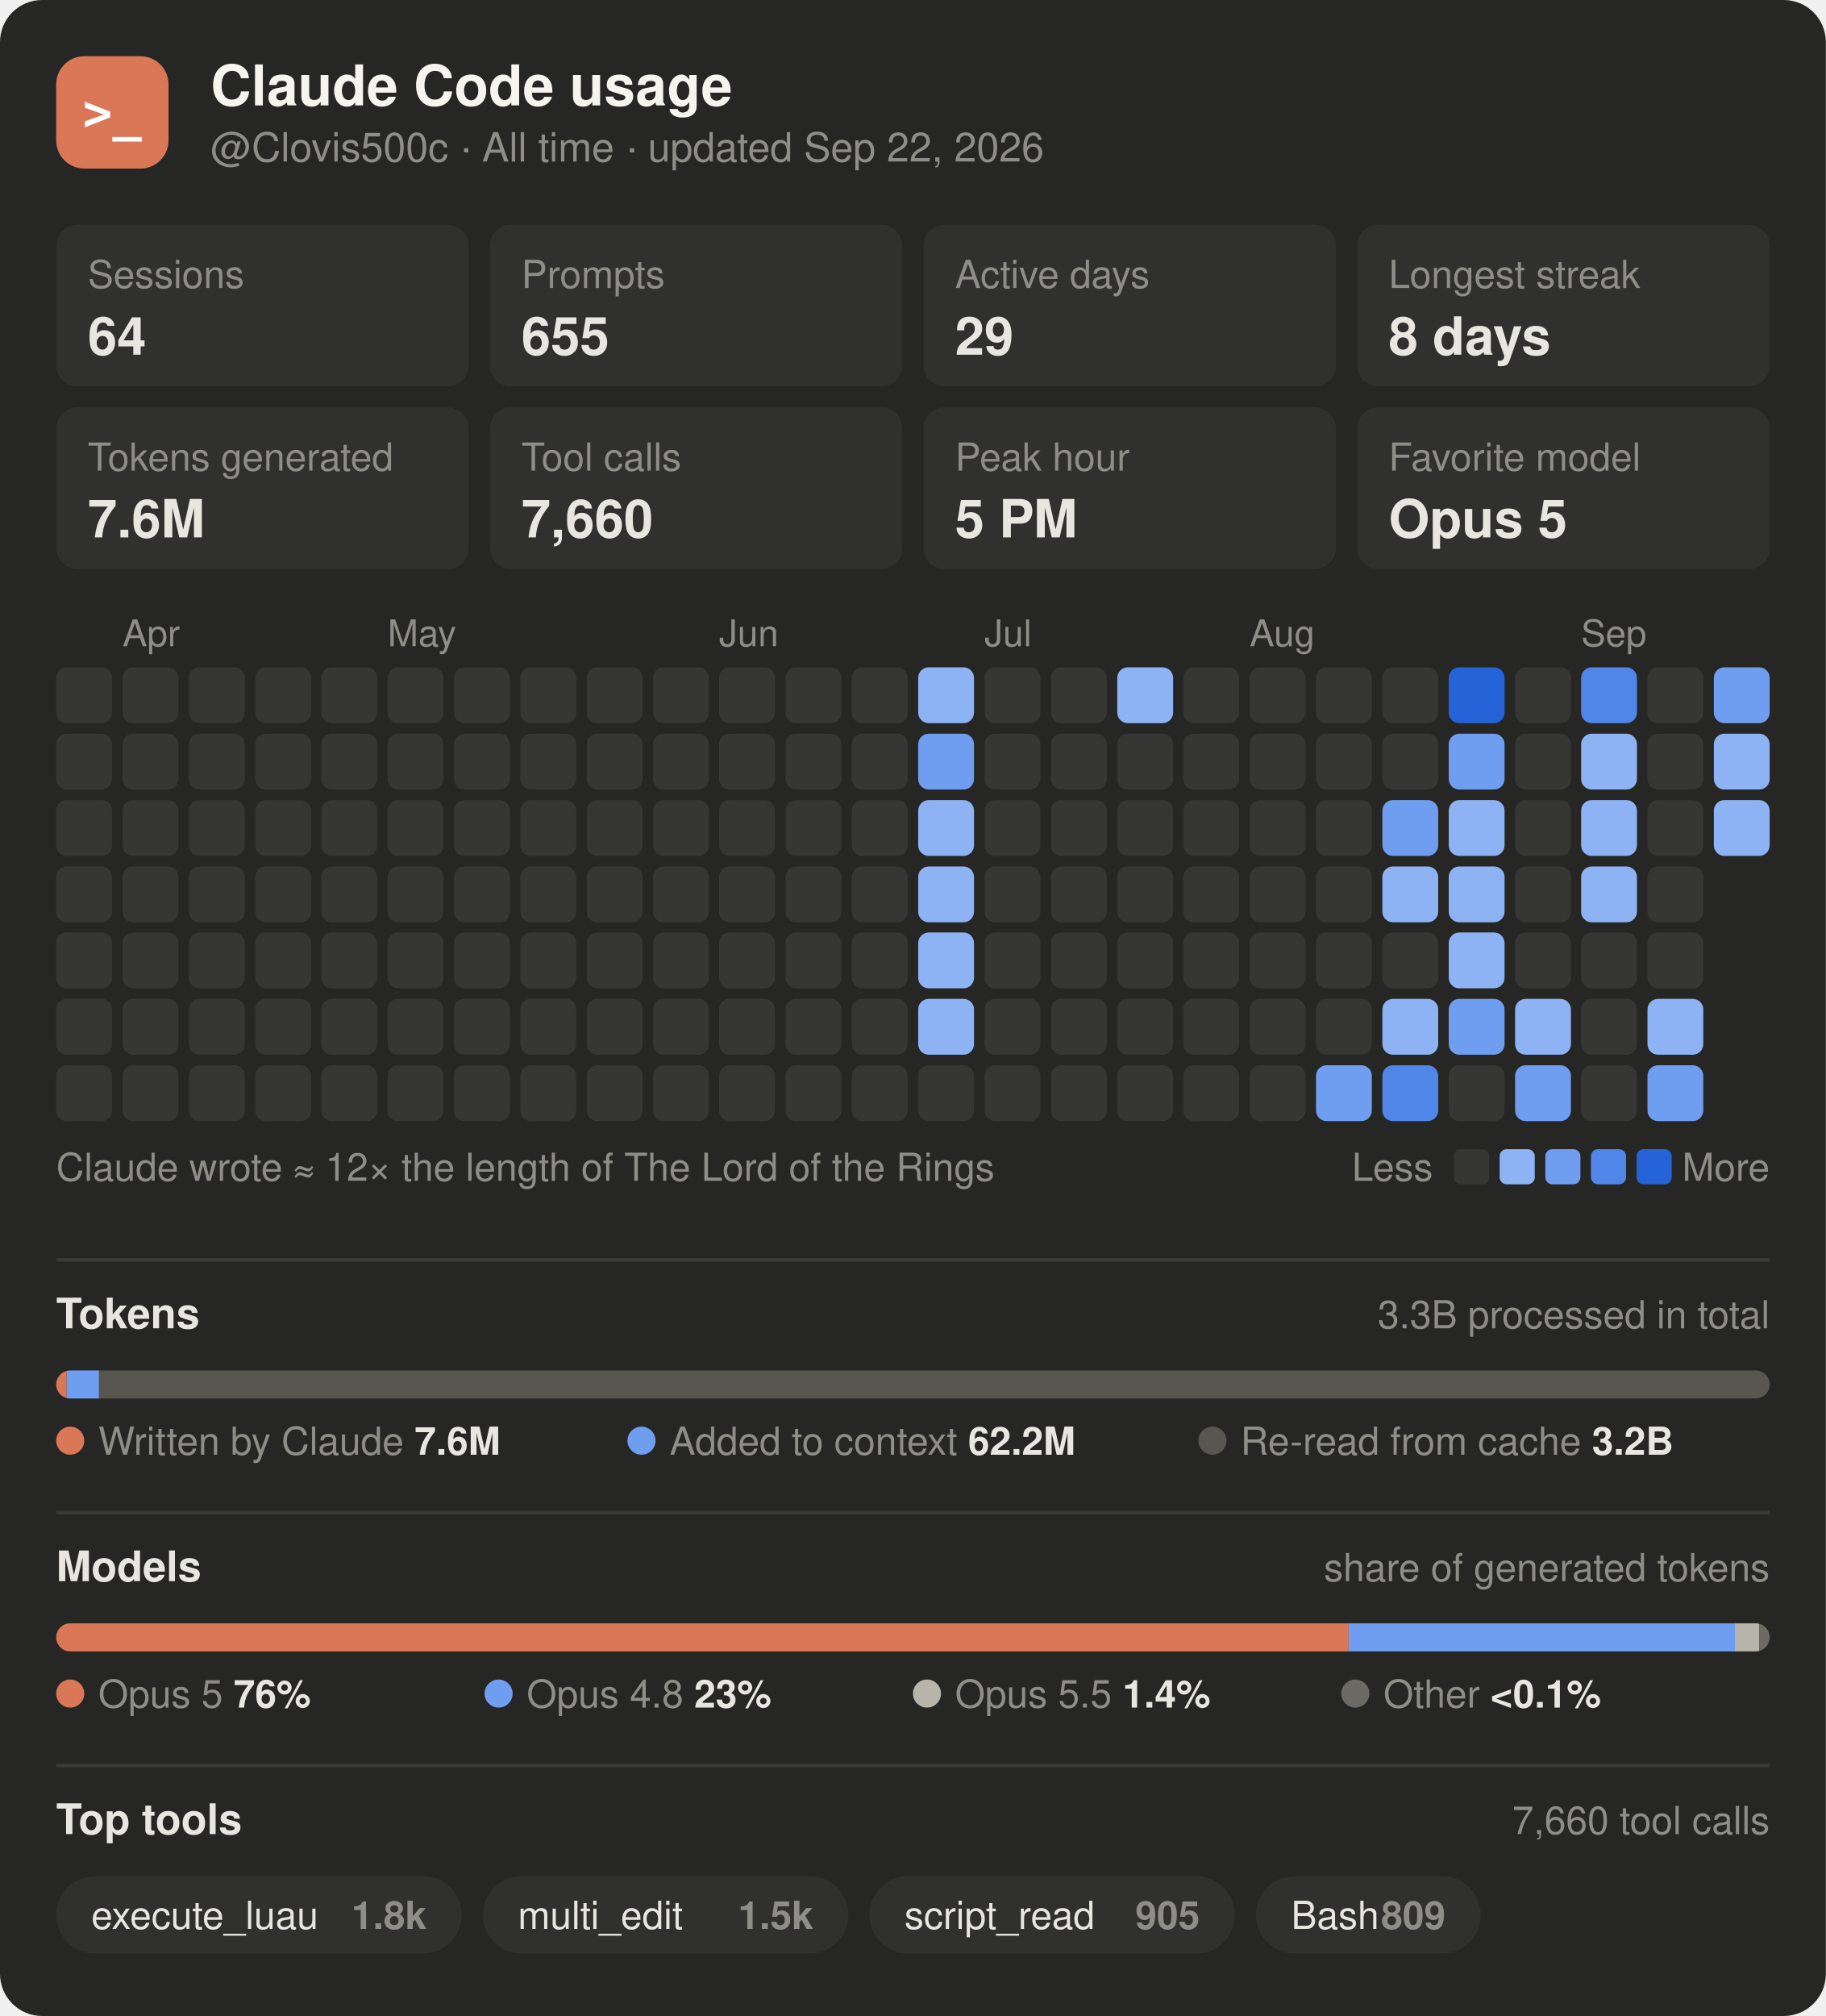
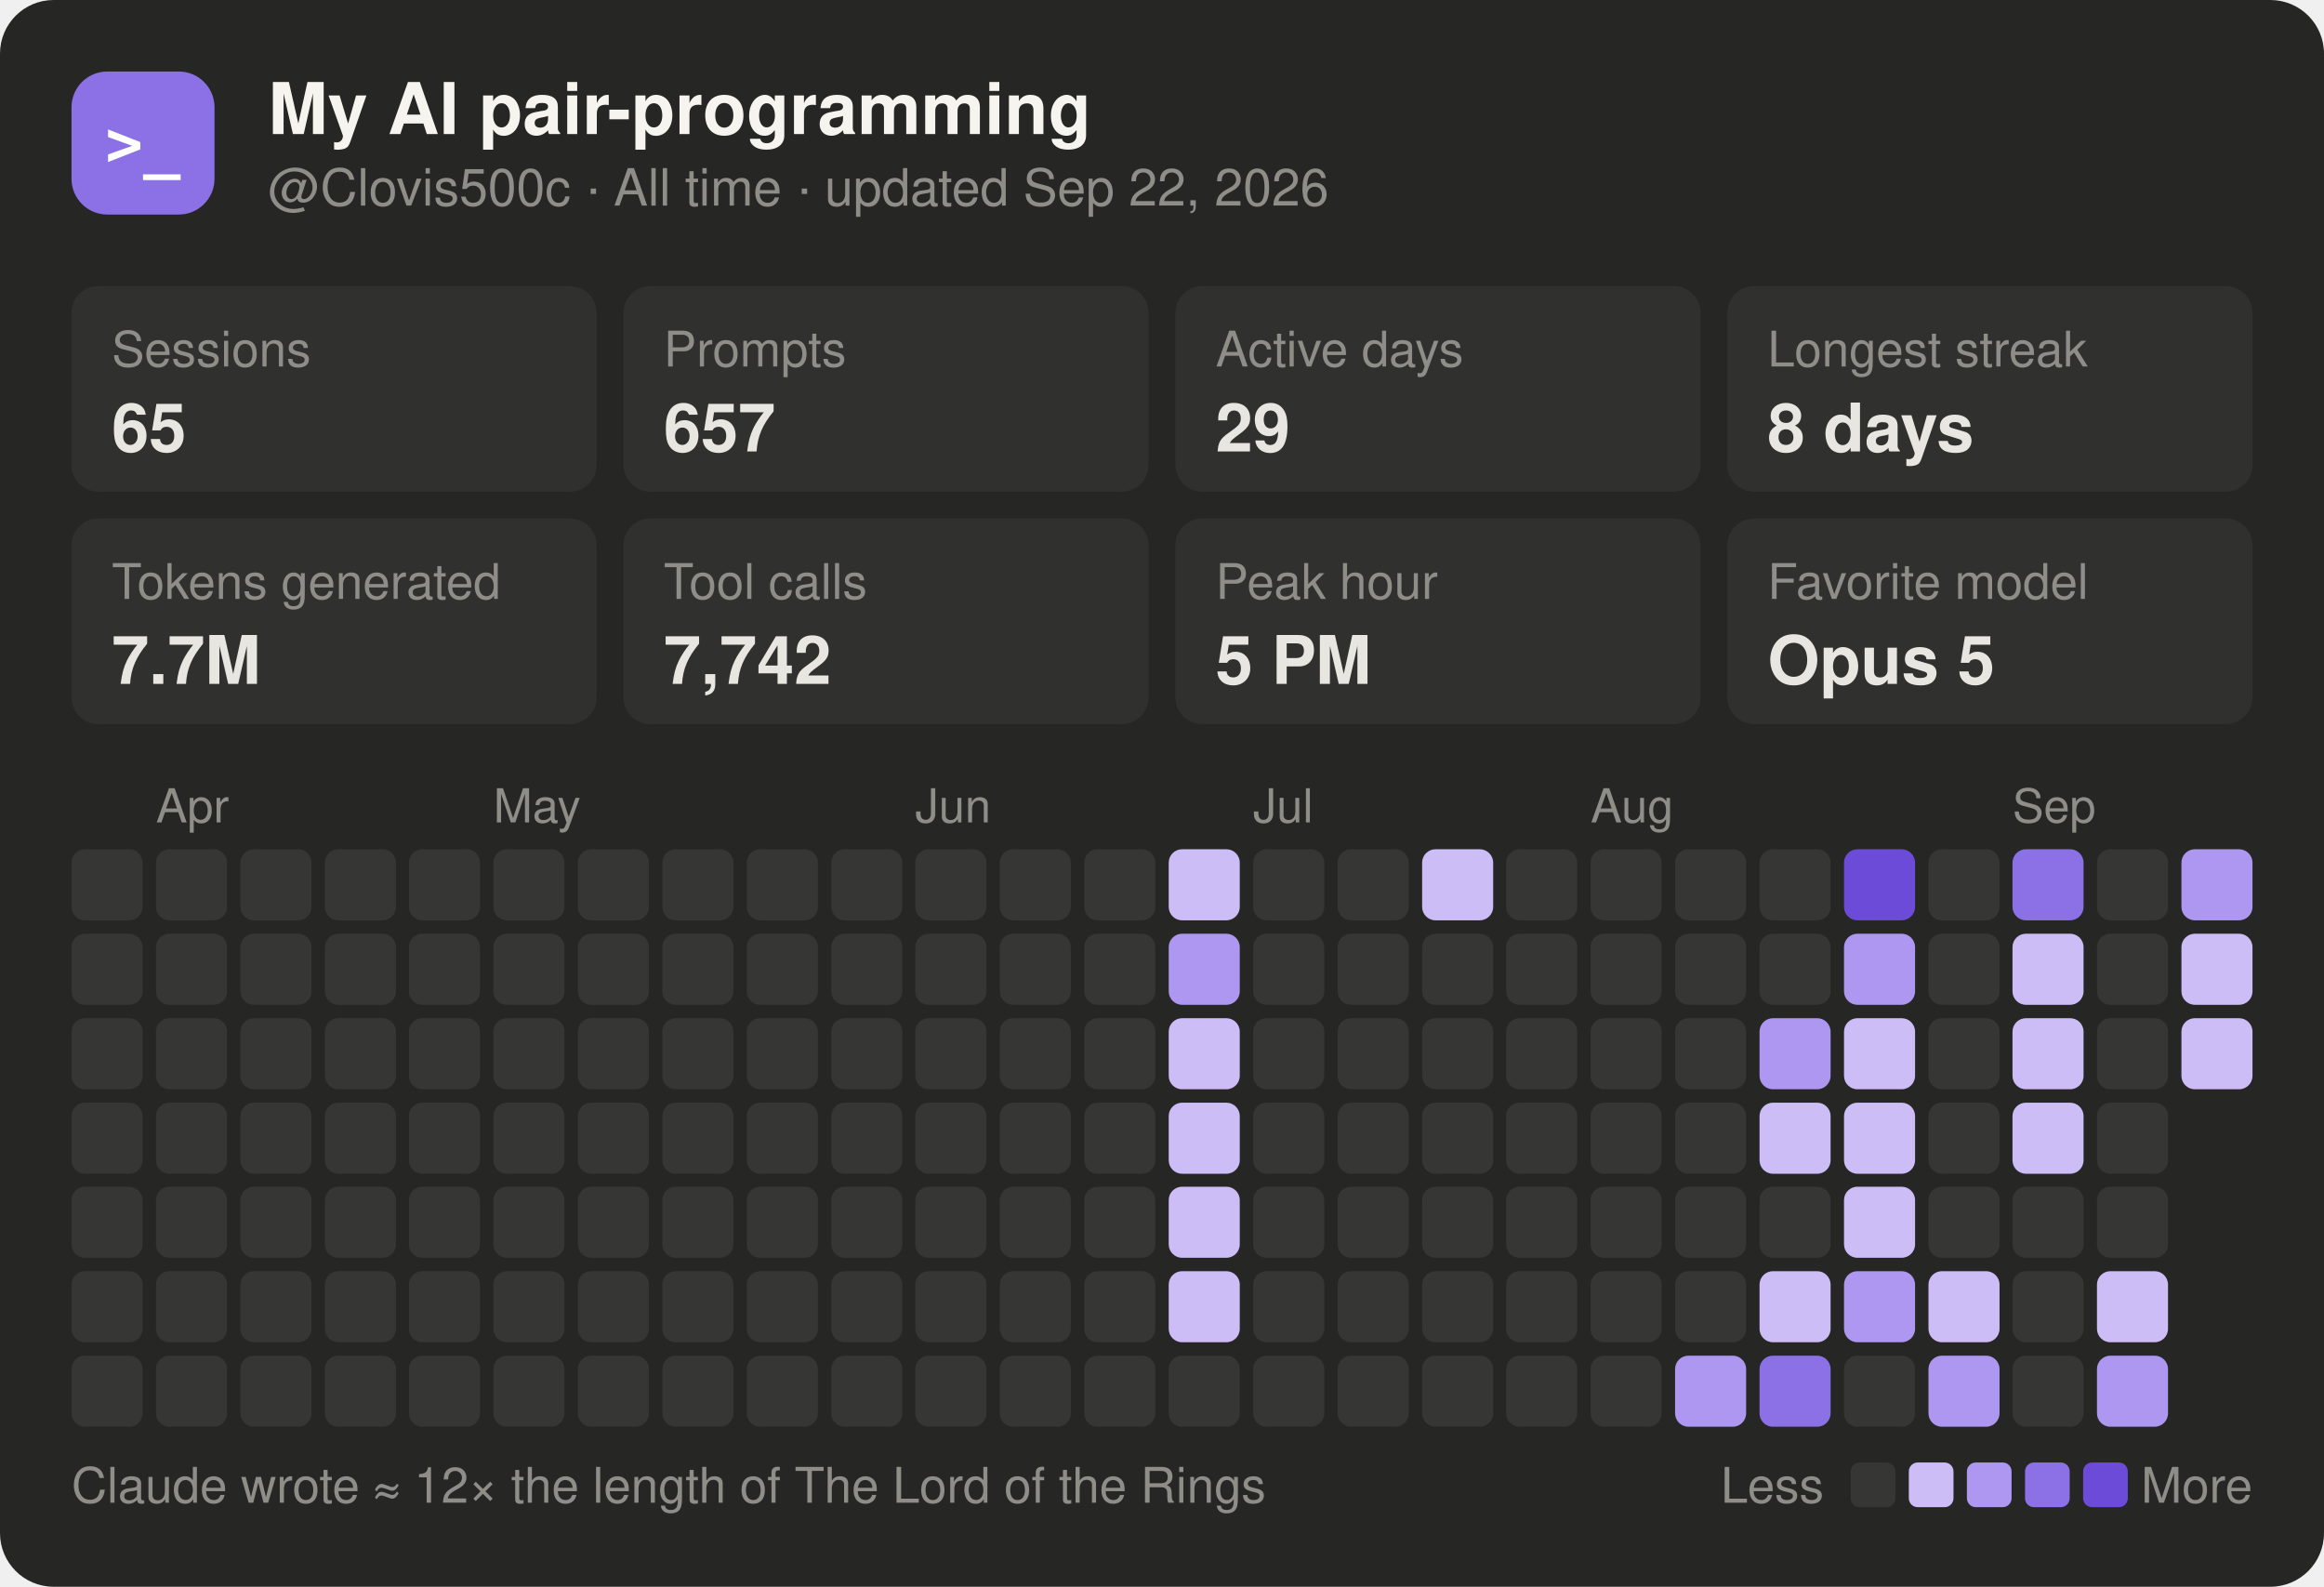
- <svg xmlns="http://www.w3.org/2000/svg" width="520" height="574" viewBox="0 0 520 574" font-family="-apple-system,BlinkMacSystemFont,'Segoe UI',Helvetica,Arial,sans-serif">
-   <rect width="520" height="574" rx="12" fill="#262624" />
-   <rect x="16" y="16" width="32" height="32" rx="8" fill="#d97757" />
-   <text x="32" y="37" text-anchor="middle" font-size="14" font-weight="700" font-family="Consolas,Menlo,monospace" fill="#fff">&gt;_</text>
-   <text x="60" y="30" font-size="16" font-weight="600" fill="#f5f4ef">Claude Code usage</text>
+ <svg xmlns="http://www.w3.org/2000/svg" width="520" height="355" viewBox="0 0 520 355" font-family="-apple-system,BlinkMacSystemFont,'Segoe UI',Helvetica,Arial,sans-serif">
+   <rect width="520" height="355" rx="12" fill="#262624" />
+   <rect x="16" y="16" width="32" height="32" rx="8" fill="#8c70e6" />
+   <text x="32" y="37" text-anchor="middle" font-size="14" font-weight="700" font-family="Consolas,Menlo,monospace" fill="#ffffff">&gt;_</text>
+   <text x="60" y="30" font-size="16" font-weight="600" fill="#f5f4ef">My AI pair-programming</text>
  <text x="60" y="46" font-size="11.5" fill="#8e8d88">@Clovis500c · All time · updated Sep 22, 2026</text>
  <rect x="16" y="64" width="117.5" height="46" rx="6" fill="#30302e" />
  <text x="25" y="82" font-size="11" fill="#8e8d88">Sessions</text>
-   <text x="25" y="101" font-size="15" font-weight="600" fill="#e8e6e0">64</text>
+   <text x="25" y="101" font-size="15" font-weight="600" fill="#e8e6e0">65</text>
  <rect x="139.5" y="64" width="117.5" height="46" rx="6" fill="#30302e" />
  <text x="148.5" y="82" font-size="11" fill="#8e8d88">Prompts</text>
-   <text x="148.5" y="101" font-size="15" font-weight="600" fill="#e8e6e0">655</text>
+   <text x="148.5" y="101" font-size="15" font-weight="600" fill="#e8e6e0">657</text>
  <rect x="263" y="64" width="117.5" height="46" rx="6" fill="#30302e" />
  <text x="272" y="82" font-size="11" fill="#8e8d88">Active days</text>
  <text x="272" y="101" font-size="15" font-weight="600" fill="#e8e6e0">29</text>
  <rect x="386.5" y="64" width="117.5" height="46" rx="6" fill="#30302e" />
  <text x="395.5" y="82" font-size="11" fill="#8e8d88">Longest streak</text>
  <text x="395.5" y="101" font-size="15" font-weight="600" fill="#e8e6e0">8 days</text>
  <rect x="16" y="116" width="117.5" height="46" rx="6" fill="#30302e" />
  <text x="25" y="134" font-size="11" fill="#8e8d88">Tokens generated</text>
-   <text x="25" y="153" font-size="15" font-weight="600" fill="#e8e6e0">7.6M</text>
+   <text x="25" y="153" font-size="15" font-weight="600" fill="#e8e6e0">7.7M</text>
  <rect x="139.5" y="116" width="117.5" height="46" rx="6" fill="#30302e" />
  <text x="148.5" y="134" font-size="11" fill="#8e8d88">Tool calls</text>
-   <text x="148.5" y="153" font-size="15" font-weight="600" fill="#e8e6e0">7,660</text>
+   <text x="148.5" y="153" font-size="15" font-weight="600" fill="#e8e6e0">7,742</text>
  <rect x="263" y="116" width="117.5" height="46" rx="6" fill="#30302e" />
  <text x="272" y="134" font-size="11" fill="#8e8d88">Peak hour</text>
  <text x="272" y="153" font-size="15" font-weight="600" fill="#e8e6e0">5 PM</text>
  <rect x="386.5" y="116" width="117.5" height="46" rx="6" fill="#30302e" />
  <text x="395.5" y="134" font-size="11" fill="#8e8d88">Favorite model</text>
  <text x="395.5" y="153" font-size="15" font-weight="600" fill="#e8e6e0">Opus 5</text>
  <text x="34.9" y="184" font-size="10.5" fill="#8e8d88">Apr</text>
  <text x="110.4" y="184" font-size="10.5" fill="#8e8d88">May</text>
  <text x="204.8" y="184" font-size="10.5" fill="#8e8d88">Jun</text>
  <text x="280.4" y="184" font-size="10.5" fill="#8e8d88">Jul</text>
  <text x="355.9" y="184" font-size="10.5" fill="#8e8d88">Aug</text>
  <text x="450.3" y="184" font-size="10.5" fill="#8e8d88">Sep</text>
  <rect x="16" y="190" width="15.9" height="15.9" rx="3" fill="#363634" />
  <rect x="16" y="208.9" width="15.9" height="15.9" rx="3" fill="#363634" />
  <rect x="16" y="227.8" width="15.9" height="15.9" rx="3" fill="#363634" />
  <rect x="16" y="246.7" width="15.9" height="15.9" rx="3" fill="#363634" />
  <rect x="16" y="265.5" width="15.9" height="15.9" rx="3" fill="#363634" />
  <rect x="16" y="284.4" width="15.9" height="15.9" rx="3" fill="#363634" />
  <rect x="16" y="303.3" width="15.9" height="15.9" rx="3" fill="#363634" />
  <rect x="34.9" y="190" width="15.9" height="15.9" rx="3" fill="#363634" />
  <rect x="34.9" y="208.9" width="15.9" height="15.9" rx="3" fill="#363634" />
  <rect x="34.9" y="227.8" width="15.9" height="15.9" rx="3" fill="#363634" />
  <rect x="34.9" y="246.7" width="15.9" height="15.9" rx="3" fill="#363634" />
  <rect x="34.9" y="265.5" width="15.9" height="15.9" rx="3" fill="#363634" />
  <rect x="34.9" y="284.4" width="15.9" height="15.9" rx="3" fill="#363634" />
  <rect x="34.9" y="303.3" width="15.9" height="15.9" rx="3" fill="#363634" />
  <rect x="53.8" y="190" width="15.9" height="15.9" rx="3" fill="#363634" />
  <rect x="53.8" y="208.9" width="15.9" height="15.9" rx="3" fill="#363634" />
  <rect x="53.8" y="227.8" width="15.9" height="15.9" rx="3" fill="#363634" />
  <rect x="53.8" y="246.7" width="15.9" height="15.9" rx="3" fill="#363634" />
  <rect x="53.8" y="265.5" width="15.9" height="15.9" rx="3" fill="#363634" />
  <rect x="53.8" y="284.4" width="15.9" height="15.9" rx="3" fill="#363634" />
  <rect x="53.8" y="303.3" width="15.9" height="15.9" rx="3" fill="#363634" />
  <rect x="72.7" y="190" width="15.9" height="15.9" rx="3" fill="#363634" />
  <rect x="72.7" y="208.9" width="15.9" height="15.9" rx="3" fill="#363634" />
  <rect x="72.7" y="227.8" width="15.9" height="15.9" rx="3" fill="#363634" />
  <rect x="72.7" y="246.7" width="15.9" height="15.9" rx="3" fill="#363634" />
  <rect x="72.7" y="265.5" width="15.9" height="15.9" rx="3" fill="#363634" />
  <rect x="72.7" y="284.4" width="15.9" height="15.9" rx="3" fill="#363634" />
  <rect x="72.7" y="303.3" width="15.9" height="15.9" rx="3" fill="#363634" />
  <rect x="91.5" y="190" width="15.9" height="15.9" rx="3" fill="#363634" />
  <rect x="91.5" y="208.9" width="15.9" height="15.9" rx="3" fill="#363634" />
  <rect x="91.5" y="227.8" width="15.9" height="15.9" rx="3" fill="#363634" />
  <rect x="91.5" y="246.7" width="15.9" height="15.9" rx="3" fill="#363634" />
  <rect x="91.5" y="265.5" width="15.9" height="15.9" rx="3" fill="#363634" />
  <rect x="91.5" y="284.4" width="15.9" height="15.9" rx="3" fill="#363634" />
  <rect x="91.5" y="303.3" width="15.9" height="15.9" rx="3" fill="#363634" />
  <rect x="110.4" y="190" width="15.9" height="15.9" rx="3" fill="#363634" />
  <rect x="110.4" y="208.9" width="15.9" height="15.9" rx="3" fill="#363634" />
  <rect x="110.4" y="227.8" width="15.9" height="15.9" rx="3" fill="#363634" />
  <rect x="110.4" y="246.7" width="15.9" height="15.9" rx="3" fill="#363634" />
  <rect x="110.4" y="265.5" width="15.9" height="15.9" rx="3" fill="#363634" />
  <rect x="110.4" y="284.4" width="15.9" height="15.9" rx="3" fill="#363634" />
  <rect x="110.4" y="303.3" width="15.9" height="15.9" rx="3" fill="#363634" />
  <rect x="129.3" y="190" width="15.9" height="15.9" rx="3" fill="#363634" />
  <rect x="129.3" y="208.9" width="15.9" height="15.9" rx="3" fill="#363634" />
  <rect x="129.3" y="227.8" width="15.9" height="15.9" rx="3" fill="#363634" />
  <rect x="129.3" y="246.7" width="15.9" height="15.9" rx="3" fill="#363634" />
  <rect x="129.3" y="265.5" width="15.9" height="15.9" rx="3" fill="#363634" />
  <rect x="129.3" y="284.4" width="15.9" height="15.9" rx="3" fill="#363634" />
  <rect x="129.3" y="303.3" width="15.9" height="15.9" rx="3" fill="#363634" />
  <rect x="148.2" y="190" width="15.9" height="15.9" rx="3" fill="#363634" />
  <rect x="148.2" y="208.9" width="15.9" height="15.9" rx="3" fill="#363634" />
  <rect x="148.2" y="227.8" width="15.9" height="15.9" rx="3" fill="#363634" />
  <rect x="148.2" y="246.7" width="15.9" height="15.9" rx="3" fill="#363634" />
  <rect x="148.2" y="265.5" width="15.9" height="15.9" rx="3" fill="#363634" />
  <rect x="148.2" y="284.4" width="15.9" height="15.9" rx="3" fill="#363634" />
  <rect x="148.2" y="303.3" width="15.9" height="15.9" rx="3" fill="#363634" />
  <rect x="167.1" y="190" width="15.9" height="15.9" rx="3" fill="#363634" />
  <rect x="167.1" y="208.9" width="15.9" height="15.9" rx="3" fill="#363634" />
  <rect x="167.1" y="227.8" width="15.9" height="15.9" rx="3" fill="#363634" />
  <rect x="167.1" y="246.7" width="15.9" height="15.9" rx="3" fill="#363634" />
  <rect x="167.1" y="265.5" width="15.9" height="15.9" rx="3" fill="#363634" />
  <rect x="167.1" y="284.4" width="15.9" height="15.9" rx="3" fill="#363634" />
  <rect x="167.1" y="303.3" width="15.9" height="15.9" rx="3" fill="#363634" />
  <rect x="186" y="190" width="15.9" height="15.9" rx="3" fill="#363634" />
  <rect x="186" y="208.9" width="15.9" height="15.9" rx="3" fill="#363634" />
  <rect x="186" y="227.8" width="15.9" height="15.9" rx="3" fill="#363634" />
  <rect x="186" y="246.7" width="15.9" height="15.9" rx="3" fill="#363634" />
  <rect x="186" y="265.5" width="15.9" height="15.9" rx="3" fill="#363634" />
  <rect x="186" y="284.4" width="15.9" height="15.9" rx="3" fill="#363634" />
  <rect x="186" y="303.3" width="15.9" height="15.9" rx="3" fill="#363634" />
  <rect x="204.8" y="190" width="15.9" height="15.9" rx="3" fill="#363634" />
  <rect x="204.8" y="208.9" width="15.9" height="15.9" rx="3" fill="#363634" />
  <rect x="204.8" y="227.8" width="15.9" height="15.9" rx="3" fill="#363634" />
  <rect x="204.8" y="246.7" width="15.9" height="15.9" rx="3" fill="#363634" />
  <rect x="204.8" y="265.5" width="15.9" height="15.9" rx="3" fill="#363634" />
  <rect x="204.8" y="284.4" width="15.9" height="15.9" rx="3" fill="#363634" />
  <rect x="204.8" y="303.3" width="15.9" height="15.9" rx="3" fill="#363634" />
  <rect x="223.7" y="190" width="15.9" height="15.9" rx="3" fill="#363634" />
  <rect x="223.7" y="208.9" width="15.9" height="15.9" rx="3" fill="#363634" />
  <rect x="223.7" y="227.8" width="15.9" height="15.9" rx="3" fill="#363634" />
  <rect x="223.7" y="246.7" width="15.9" height="15.9" rx="3" fill="#363634" />
  <rect x="223.7" y="265.5" width="15.9" height="15.9" rx="3" fill="#363634" />
  <rect x="223.7" y="284.4" width="15.9" height="15.9" rx="3" fill="#363634" />
  <rect x="223.7" y="303.3" width="15.9" height="15.9" rx="3" fill="#363634" />
  <rect x="242.6" y="190" width="15.9" height="15.9" rx="3" fill="#363634" />
  <rect x="242.6" y="208.9" width="15.9" height="15.9" rx="3" fill="#363634" />
  <rect x="242.6" y="227.8" width="15.9" height="15.9" rx="3" fill="#363634" />
  <rect x="242.6" y="246.7" width="15.9" height="15.9" rx="3" fill="#363634" />
  <rect x="242.6" y="265.5" width="15.9" height="15.9" rx="3" fill="#363634" />
  <rect x="242.6" y="284.4" width="15.9" height="15.9" rx="3" fill="#363634" />
  <rect x="242.6" y="303.3" width="15.9" height="15.9" rx="3" fill="#363634" />
-   <rect x="261.5" y="190" width="15.9" height="15.9" rx="3" fill="#8db3f4" />
-   <rect x="261.5" y="208.9" width="15.9" height="15.9" rx="3" fill="#6f9ef0" />
-   <rect x="261.5" y="227.8" width="15.9" height="15.9" rx="3" fill="#8db3f4" />
-   <rect x="261.5" y="246.7" width="15.9" height="15.9" rx="3" fill="#8db3f4" />
-   <rect x="261.5" y="265.5" width="15.9" height="15.9" rx="3" fill="#8db3f4" />
-   <rect x="261.5" y="284.4" width="15.9" height="15.9" rx="3" fill="#8db3f4" />
+   <rect x="261.5" y="190" width="15.9" height="15.9" rx="3" fill="#cdbdf7" />
+   <rect x="261.5" y="208.9" width="15.9" height="15.9" rx="3" fill="#ad97f0" />
+   <rect x="261.5" y="227.8" width="15.9" height="15.9" rx="3" fill="#cdbdf7" />
+   <rect x="261.5" y="246.7" width="15.9" height="15.9" rx="3" fill="#cdbdf7" />
+   <rect x="261.5" y="265.5" width="15.9" height="15.9" rx="3" fill="#cdbdf7" />
+   <rect x="261.5" y="284.4" width="15.9" height="15.9" rx="3" fill="#cdbdf7" />
  <rect x="261.5" y="303.3" width="15.9" height="15.9" rx="3" fill="#363634" />
  <rect x="280.4" y="190" width="15.9" height="15.9" rx="3" fill="#363634" />
  <rect x="280.4" y="208.9" width="15.9" height="15.9" rx="3" fill="#363634" />
  <rect x="280.4" y="227.8" width="15.9" height="15.9" rx="3" fill="#363634" />
  <rect x="280.4" y="246.7" width="15.9" height="15.9" rx="3" fill="#363634" />
  <rect x="280.4" y="265.5" width="15.9" height="15.9" rx="3" fill="#363634" />
  <rect x="280.4" y="284.4" width="15.9" height="15.9" rx="3" fill="#363634" />
  <rect x="280.4" y="303.3" width="15.9" height="15.9" rx="3" fill="#363634" />
  <rect x="299.3" y="190" width="15.9" height="15.9" rx="3" fill="#363634" />
  <rect x="299.3" y="208.9" width="15.9" height="15.9" rx="3" fill="#363634" />
  <rect x="299.3" y="227.8" width="15.9" height="15.9" rx="3" fill="#363634" />
  <rect x="299.3" y="246.7" width="15.9" height="15.9" rx="3" fill="#363634" />
  <rect x="299.3" y="265.5" width="15.9" height="15.9" rx="3" fill="#363634" />
  <rect x="299.3" y="284.4" width="15.9" height="15.9" rx="3" fill="#363634" />
  <rect x="299.3" y="303.3" width="15.9" height="15.9" rx="3" fill="#363634" />
-   <rect x="318.2" y="190" width="15.9" height="15.9" rx="3" fill="#8db3f4" />
+   <rect x="318.2" y="190" width="15.9" height="15.9" rx="3" fill="#cdbdf7" />
  <rect x="318.2" y="208.9" width="15.9" height="15.9" rx="3" fill="#363634" />
  <rect x="318.2" y="227.8" width="15.9" height="15.9" rx="3" fill="#363634" />
  <rect x="318.2" y="246.7" width="15.9" height="15.9" rx="3" fill="#363634" />
  <rect x="318.2" y="265.5" width="15.9" height="15.9" rx="3" fill="#363634" />
  <rect x="318.2" y="284.4" width="15.9" height="15.9" rx="3" fill="#363634" />
  <rect x="318.2" y="303.3" width="15.9" height="15.9" rx="3" fill="#363634" />
  <rect x="337" y="190" width="15.9" height="15.9" rx="3" fill="#363634" />
  <rect x="337" y="208.9" width="15.9" height="15.9" rx="3" fill="#363634" />
  <rect x="337" y="227.8" width="15.9" height="15.9" rx="3" fill="#363634" />
  <rect x="337" y="246.7" width="15.9" height="15.9" rx="3" fill="#363634" />
  <rect x="337" y="265.5" width="15.9" height="15.9" rx="3" fill="#363634" />
  <rect x="337" y="284.4" width="15.9" height="15.9" rx="3" fill="#363634" />
  <rect x="337" y="303.3" width="15.9" height="15.9" rx="3" fill="#363634" />
  <rect x="355.9" y="190" width="15.9" height="15.9" rx="3" fill="#363634" />
  <rect x="355.9" y="208.9" width="15.9" height="15.9" rx="3" fill="#363634" />
  <rect x="355.9" y="227.8" width="15.9" height="15.9" rx="3" fill="#363634" />
  <rect x="355.9" y="246.7" width="15.9" height="15.9" rx="3" fill="#363634" />
  <rect x="355.9" y="265.5" width="15.9" height="15.9" rx="3" fill="#363634" />
  <rect x="355.9" y="284.4" width="15.9" height="15.9" rx="3" fill="#363634" />
  <rect x="355.9" y="303.3" width="15.9" height="15.9" rx="3" fill="#363634" />
  <rect x="374.8" y="190" width="15.9" height="15.9" rx="3" fill="#363634" />
  <rect x="374.8" y="208.9" width="15.9" height="15.9" rx="3" fill="#363634" />
  <rect x="374.8" y="227.8" width="15.9" height="15.9" rx="3" fill="#363634" />
  <rect x="374.8" y="246.7" width="15.9" height="15.9" rx="3" fill="#363634" />
  <rect x="374.8" y="265.5" width="15.9" height="15.9" rx="3" fill="#363634" />
  <rect x="374.8" y="284.4" width="15.9" height="15.9" rx="3" fill="#363634" />
-   <rect x="374.8" y="303.3" width="15.9" height="15.9" rx="3" fill="#6f9ef0" />
+   <rect x="374.8" y="303.3" width="15.9" height="15.9" rx="3" fill="#ad97f0" />
  <rect x="393.7" y="190" width="15.9" height="15.9" rx="3" fill="#363634" />
  <rect x="393.7" y="208.9" width="15.9" height="15.9" rx="3" fill="#363634" />
-   <rect x="393.7" y="227.8" width="15.9" height="15.9" rx="3" fill="#6f9ef0" />
-   <rect x="393.7" y="246.7" width="15.9" height="15.9" rx="3" fill="#8db3f4" />
+   <rect x="393.7" y="227.8" width="15.9" height="15.9" rx="3" fill="#ad97f0" />
+   <rect x="393.7" y="246.7" width="15.9" height="15.9" rx="3" fill="#cdbdf7" />
  <rect x="393.7" y="265.5" width="15.9" height="15.9" rx="3" fill="#363634" />
-   <rect x="393.7" y="284.4" width="15.9" height="15.9" rx="3" fill="#8db3f4" />
-   <rect x="393.7" y="303.3" width="15.9" height="15.9" rx="3" fill="#4f86e8" />
-   <rect x="412.6" y="190" width="15.9" height="15.9" rx="3" fill="#2563d9" />
-   <rect x="412.6" y="208.9" width="15.9" height="15.9" rx="3" fill="#6f9ef0" />
-   <rect x="412.6" y="227.8" width="15.9" height="15.9" rx="3" fill="#8db3f4" />
-   <rect x="412.6" y="246.7" width="15.9" height="15.9" rx="3" fill="#8db3f4" />
-   <rect x="412.6" y="265.5" width="15.9" height="15.9" rx="3" fill="#8db3f4" />
-   <rect x="412.6" y="284.4" width="15.9" height="15.9" rx="3" fill="#6f9ef0" />
+   <rect x="393.7" y="284.4" width="15.9" height="15.9" rx="3" fill="#cdbdf7" />
+   <rect x="393.7" y="303.3" width="15.9" height="15.9" rx="3" fill="#8c70e6" />
+   <rect x="412.6" y="190" width="15.9" height="15.9" rx="3" fill="#6b4bd8" />
+   <rect x="412.6" y="208.9" width="15.9" height="15.9" rx="3" fill="#ad97f0" />
+   <rect x="412.6" y="227.8" width="15.9" height="15.9" rx="3" fill="#cdbdf7" />
+   <rect x="412.6" y="246.7" width="15.9" height="15.9" rx="3" fill="#cdbdf7" />
+   <rect x="412.6" y="265.5" width="15.9" height="15.9" rx="3" fill="#cdbdf7" />
+   <rect x="412.6" y="284.4" width="15.9" height="15.9" rx="3" fill="#ad97f0" />
  <rect x="412.6" y="303.3" width="15.9" height="15.9" rx="3" fill="#363634" />
  <rect x="431.5" y="190" width="15.9" height="15.9" rx="3" fill="#363634" />
  <rect x="431.5" y="208.9" width="15.9" height="15.9" rx="3" fill="#363634" />
  <rect x="431.5" y="227.8" width="15.9" height="15.9" rx="3" fill="#363634" />
  <rect x="431.5" y="246.7" width="15.9" height="15.9" rx="3" fill="#363634" />
  <rect x="431.5" y="265.5" width="15.9" height="15.9" rx="3" fill="#363634" />
-   <rect x="431.5" y="284.4" width="15.9" height="15.9" rx="3" fill="#8db3f4" />
-   <rect x="431.5" y="303.3" width="15.9" height="15.9" rx="3" fill="#6f9ef0" />
-   <rect x="450.3" y="190" width="15.9" height="15.9" rx="3" fill="#4f86e8" />
-   <rect x="450.3" y="208.9" width="15.9" height="15.9" rx="3" fill="#8db3f4" />
-   <rect x="450.3" y="227.8" width="15.9" height="15.9" rx="3" fill="#8db3f4" />
-   <rect x="450.3" y="246.7" width="15.9" height="15.9" rx="3" fill="#8db3f4" />
+   <rect x="431.5" y="284.4" width="15.9" height="15.9" rx="3" fill="#cdbdf7" />
+   <rect x="431.5" y="303.3" width="15.9" height="15.9" rx="3" fill="#ad97f0" />
+   <rect x="450.3" y="190" width="15.9" height="15.9" rx="3" fill="#8c70e6" />
+   <rect x="450.3" y="208.9" width="15.9" height="15.9" rx="3" fill="#cdbdf7" />
+   <rect x="450.3" y="227.8" width="15.9" height="15.9" rx="3" fill="#cdbdf7" />
+   <rect x="450.3" y="246.7" width="15.9" height="15.9" rx="3" fill="#cdbdf7" />
  <rect x="450.3" y="265.5" width="15.9" height="15.9" rx="3" fill="#363634" />
  <rect x="450.3" y="284.4" width="15.9" height="15.9" rx="3" fill="#363634" />
  <rect x="450.3" y="303.3" width="15.9" height="15.9" rx="3" fill="#363634" />
  <rect x="469.2" y="190" width="15.9" height="15.9" rx="3" fill="#363634" />
  <rect x="469.2" y="208.9" width="15.9" height="15.9" rx="3" fill="#363634" />
  <rect x="469.2" y="227.8" width="15.9" height="15.9" rx="3" fill="#363634" />
  <rect x="469.2" y="246.7" width="15.9" height="15.9" rx="3" fill="#363634" />
  <rect x="469.2" y="265.5" width="15.9" height="15.9" rx="3" fill="#363634" />
-   <rect x="469.2" y="284.4" width="15.9" height="15.9" rx="3" fill="#8db3f4" />
-   <rect x="469.2" y="303.3" width="15.9" height="15.9" rx="3" fill="#6f9ef0" />
-   <rect x="488.1" y="190" width="15.9" height="15.9" rx="3" fill="#6f9ef0" />
-   <rect x="488.1" y="208.9" width="15.9" height="15.9" rx="3" fill="#8db3f4" />
-   <rect x="488.1" y="227.8" width="15.9" height="15.9" rx="3" fill="#8db3f4" />
+   <rect x="469.2" y="284.4" width="15.9" height="15.9" rx="3" fill="#cdbdf7" />
+   <rect x="469.2" y="303.3" width="15.9" height="15.9" rx="3" fill="#ad97f0" />
+   <rect x="488.1" y="190" width="15.9" height="15.9" rx="3" fill="#ad97f0" />
+   <rect x="488.1" y="208.9" width="15.9" height="15.9" rx="3" fill="#cdbdf7" />
+   <rect x="488.1" y="227.8" width="15.9" height="15.9" rx="3" fill="#cdbdf7" />
  <text x="16" y="336.2" font-size="11" fill="#8e8d88">Claude wrote ≈ 12× the length of The Lord of the Rings</text>
  <text x="504" y="336.2" font-size="11" text-anchor="end" fill="#8e8d88">More</text>
-   <rect x="466.1" y="327.2" width="10" height="10" rx="2" fill="#2563d9" />
-   <rect x="453.1" y="327.2" width="10" height="10" rx="2" fill="#4f86e8" />
-   <rect x="440.1" y="327.2" width="10" height="10" rx="2" fill="#6f9ef0" />
-   <rect x="427.1" y="327.2" width="10" height="10" rx="2" fill="#8db3f4" />
+   <rect x="466.1" y="327.2" width="10" height="10" rx="2" fill="#6b4bd8" />
+   <rect x="453.1" y="327.2" width="10" height="10" rx="2" fill="#8c70e6" />
+   <rect x="440.1" y="327.2" width="10" height="10" rx="2" fill="#ad97f0" />
+   <rect x="427.1" y="327.2" width="10" height="10" rx="2" fill="#cdbdf7" />
  <rect x="414.1" y="327.2" width="10" height="10" rx="2" fill="#363634" />
  <text x="408.1" y="336.2" font-size="11" text-anchor="end" fill="#8e8d88">Less</text>
-   <rect x="16" y="358.2" width="488" height="1" fill="#3a3a37" />
-   <text x="16" y="378.2" font-size="12" font-weight="600" fill="#e8e6e0">Tokens</text>
-   <text x="504" y="378.2" font-size="11" text-anchor="end" fill="#8e8d88">3.3B processed in total</text>
-   <clipPath id="bar390.1923076923077">
-     <rect x="16" y="390.192" width="488" height="8" rx="4" />
-   </clipPath>
-   <g clip-path="url(#bar390.1923076923077)">
-     <rect x="16" y="390.2" width="3" height="8" fill="#d97757" />
-     <rect x="19" y="390.2" width="9.2" height="8" fill="#6f9ef0" />
-     <rect x="28.2" y="390.2" width="475.8" height="8" fill="#57574f" />
-   </g>
-   <circle cx="20" cy="410.192" r="4" fill="#d97757" />
-   <text x="28" y="414.192" font-size="11" fill="#8e8d88">Written by Claude <tspan font-weight="600" fill="#e8e6e0">7.6M</tspan>
-   </text>
-   <circle cx="182.7" cy="410.192" r="4" fill="#6f9ef0" />
-   <text x="190.7" y="414.192" font-size="11" fill="#8e8d88">Added to context <tspan font-weight="600" fill="#e8e6e0">62.2M</tspan>
-   </text>
-   <circle cx="345.3" cy="410.192" r="4" fill="#57574f" />
-   <text x="353.3" y="414.192" font-size="11" fill="#8e8d88">Re-read from cache <tspan font-weight="600" fill="#e8e6e0">3.2B</tspan>
-   </text>
-   <rect x="16" y="430.2" width="488" height="1" fill="#3a3a37" />
-   <text x="16" y="450.2" font-size="12" font-weight="600" fill="#e8e6e0">Models</text>
-   <text x="504" y="450.2" font-size="11" text-anchor="end" fill="#8e8d88">share of generated tokens</text>
-   <clipPath id="bar462.1923076923077">
-     <rect x="16" y="462.192" width="488" height="8" rx="4" />
-   </clipPath>
-   <g clip-path="url(#bar462.1923076923077)">
-     <rect x="16" y="462.2" width="368.1" height="8" fill="#d97757" />
-     <rect x="384.1" y="462.2" width="110" height="8" fill="#6f9ef0" />
-     <rect x="494.1" y="462.2" width="6.9" height="8" fill="#b7b4aa" />
-     <rect x="501" y="462.2" width="3" height="8" fill="#6b6a64" />
-   </g>
-   <circle cx="20" cy="482.192" r="4" fill="#d97757" />
-   <text x="28" y="486.192" font-size="11" fill="#8e8d88">Opus 5 <tspan font-weight="600" fill="#e8e6e0">76%</tspan>
-   </text>
-   <circle cx="142" cy="482.192" r="4" fill="#6f9ef0" />
-   <text x="150" y="486.192" font-size="11" fill="#8e8d88">Opus 4.8 <tspan font-weight="600" fill="#e8e6e0">23%</tspan>
-   </text>
-   <circle cx="264" cy="482.192" r="4" fill="#b7b4aa" />
-   <text x="272" y="486.192" font-size="11" fill="#8e8d88">Opus 5.5 <tspan font-weight="600" fill="#e8e6e0">1.4%</tspan>
-   </text>
-   <circle cx="386" cy="482.192" r="4" fill="#6b6a64" />
-   <text x="394" y="486.192" font-size="11" fill="#8e8d88">Other <tspan font-weight="600" fill="#e8e6e0">&lt;0.1%</tspan>
-   </text>
-   <rect x="16" y="502.2" width="488" height="1" fill="#3a3a37" />
-   <text x="16" y="522.2" font-size="12" font-weight="600" fill="#e8e6e0">Top tools</text>
-   <text x="504" y="522.2" font-size="11" text-anchor="end" fill="#8e8d88">7,660 tool calls</text>
-   <rect x="16" y="534.2" width="115.5" height="22" rx="11" fill="#30302e" />
-   <text x="26" y="549.2" font-size="11" fill="#e8e6e0">execute_luau</text>
-   <text x="121.5" y="549.2" font-size="11" font-weight="600" text-anchor="end" fill="#8e8d88">1.8k</text>
-   <rect x="137.5" y="534.2" width="104.1" height="22" rx="11" fill="#30302e" />
-   <text x="147.5" y="549.2" font-size="11" fill="#e8e6e0">multi_edit</text>
-   <text x="231.6" y="549.2" font-size="11" font-weight="600" text-anchor="end" fill="#8e8d88">1.5k</text>
-   <rect x="247.6" y="534.2" width="104.1" height="22" rx="11" fill="#30302e" />
-   <text x="257.6" y="549.2" font-size="11" fill="#e8e6e0">script_read</text>
-   <text x="341.7" y="549.2" font-size="11" font-weight="600" text-anchor="end" fill="#8e8d88">905</text>
-   <rect x="357.7" y="534.2" width="64" height="22" rx="11" fill="#30302e" />
-   <text x="367.7" y="549.2" font-size="11" fill="#e8e6e0">Bash</text>
-   <text x="411.7" y="549.2" font-size="11" font-weight="600" text-anchor="end" fill="#8e8d88">809</text>
</svg>
